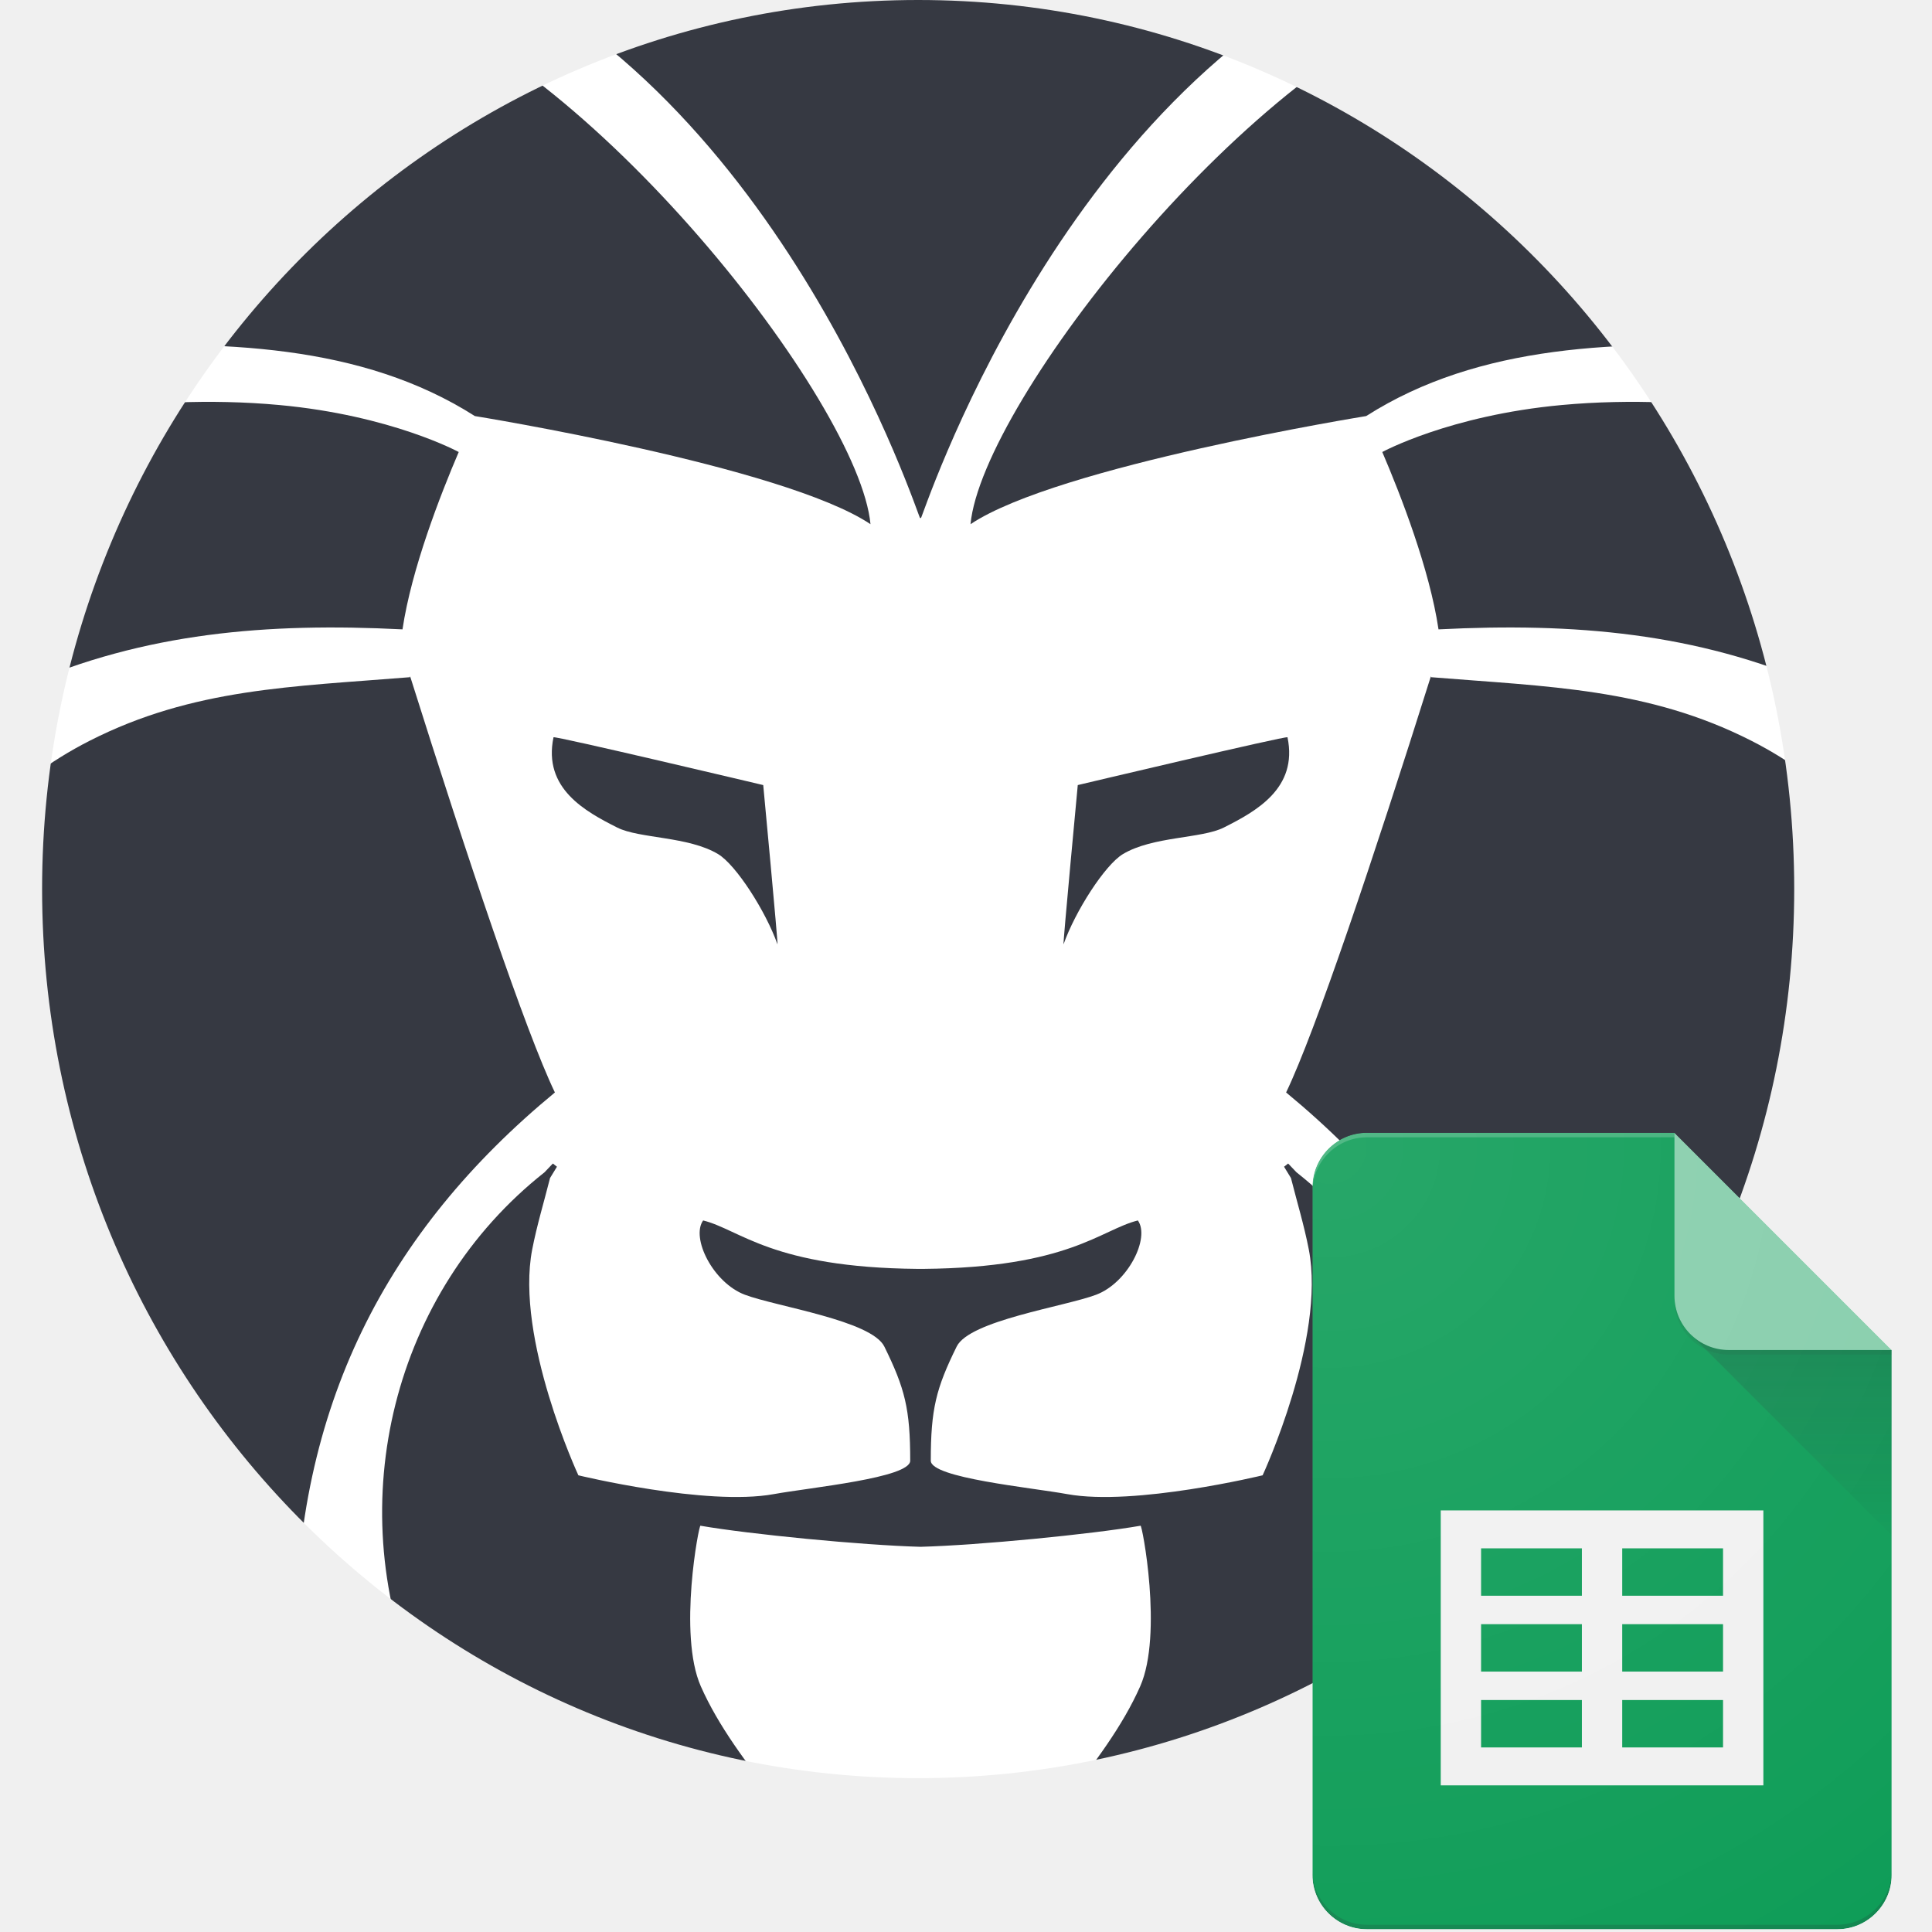
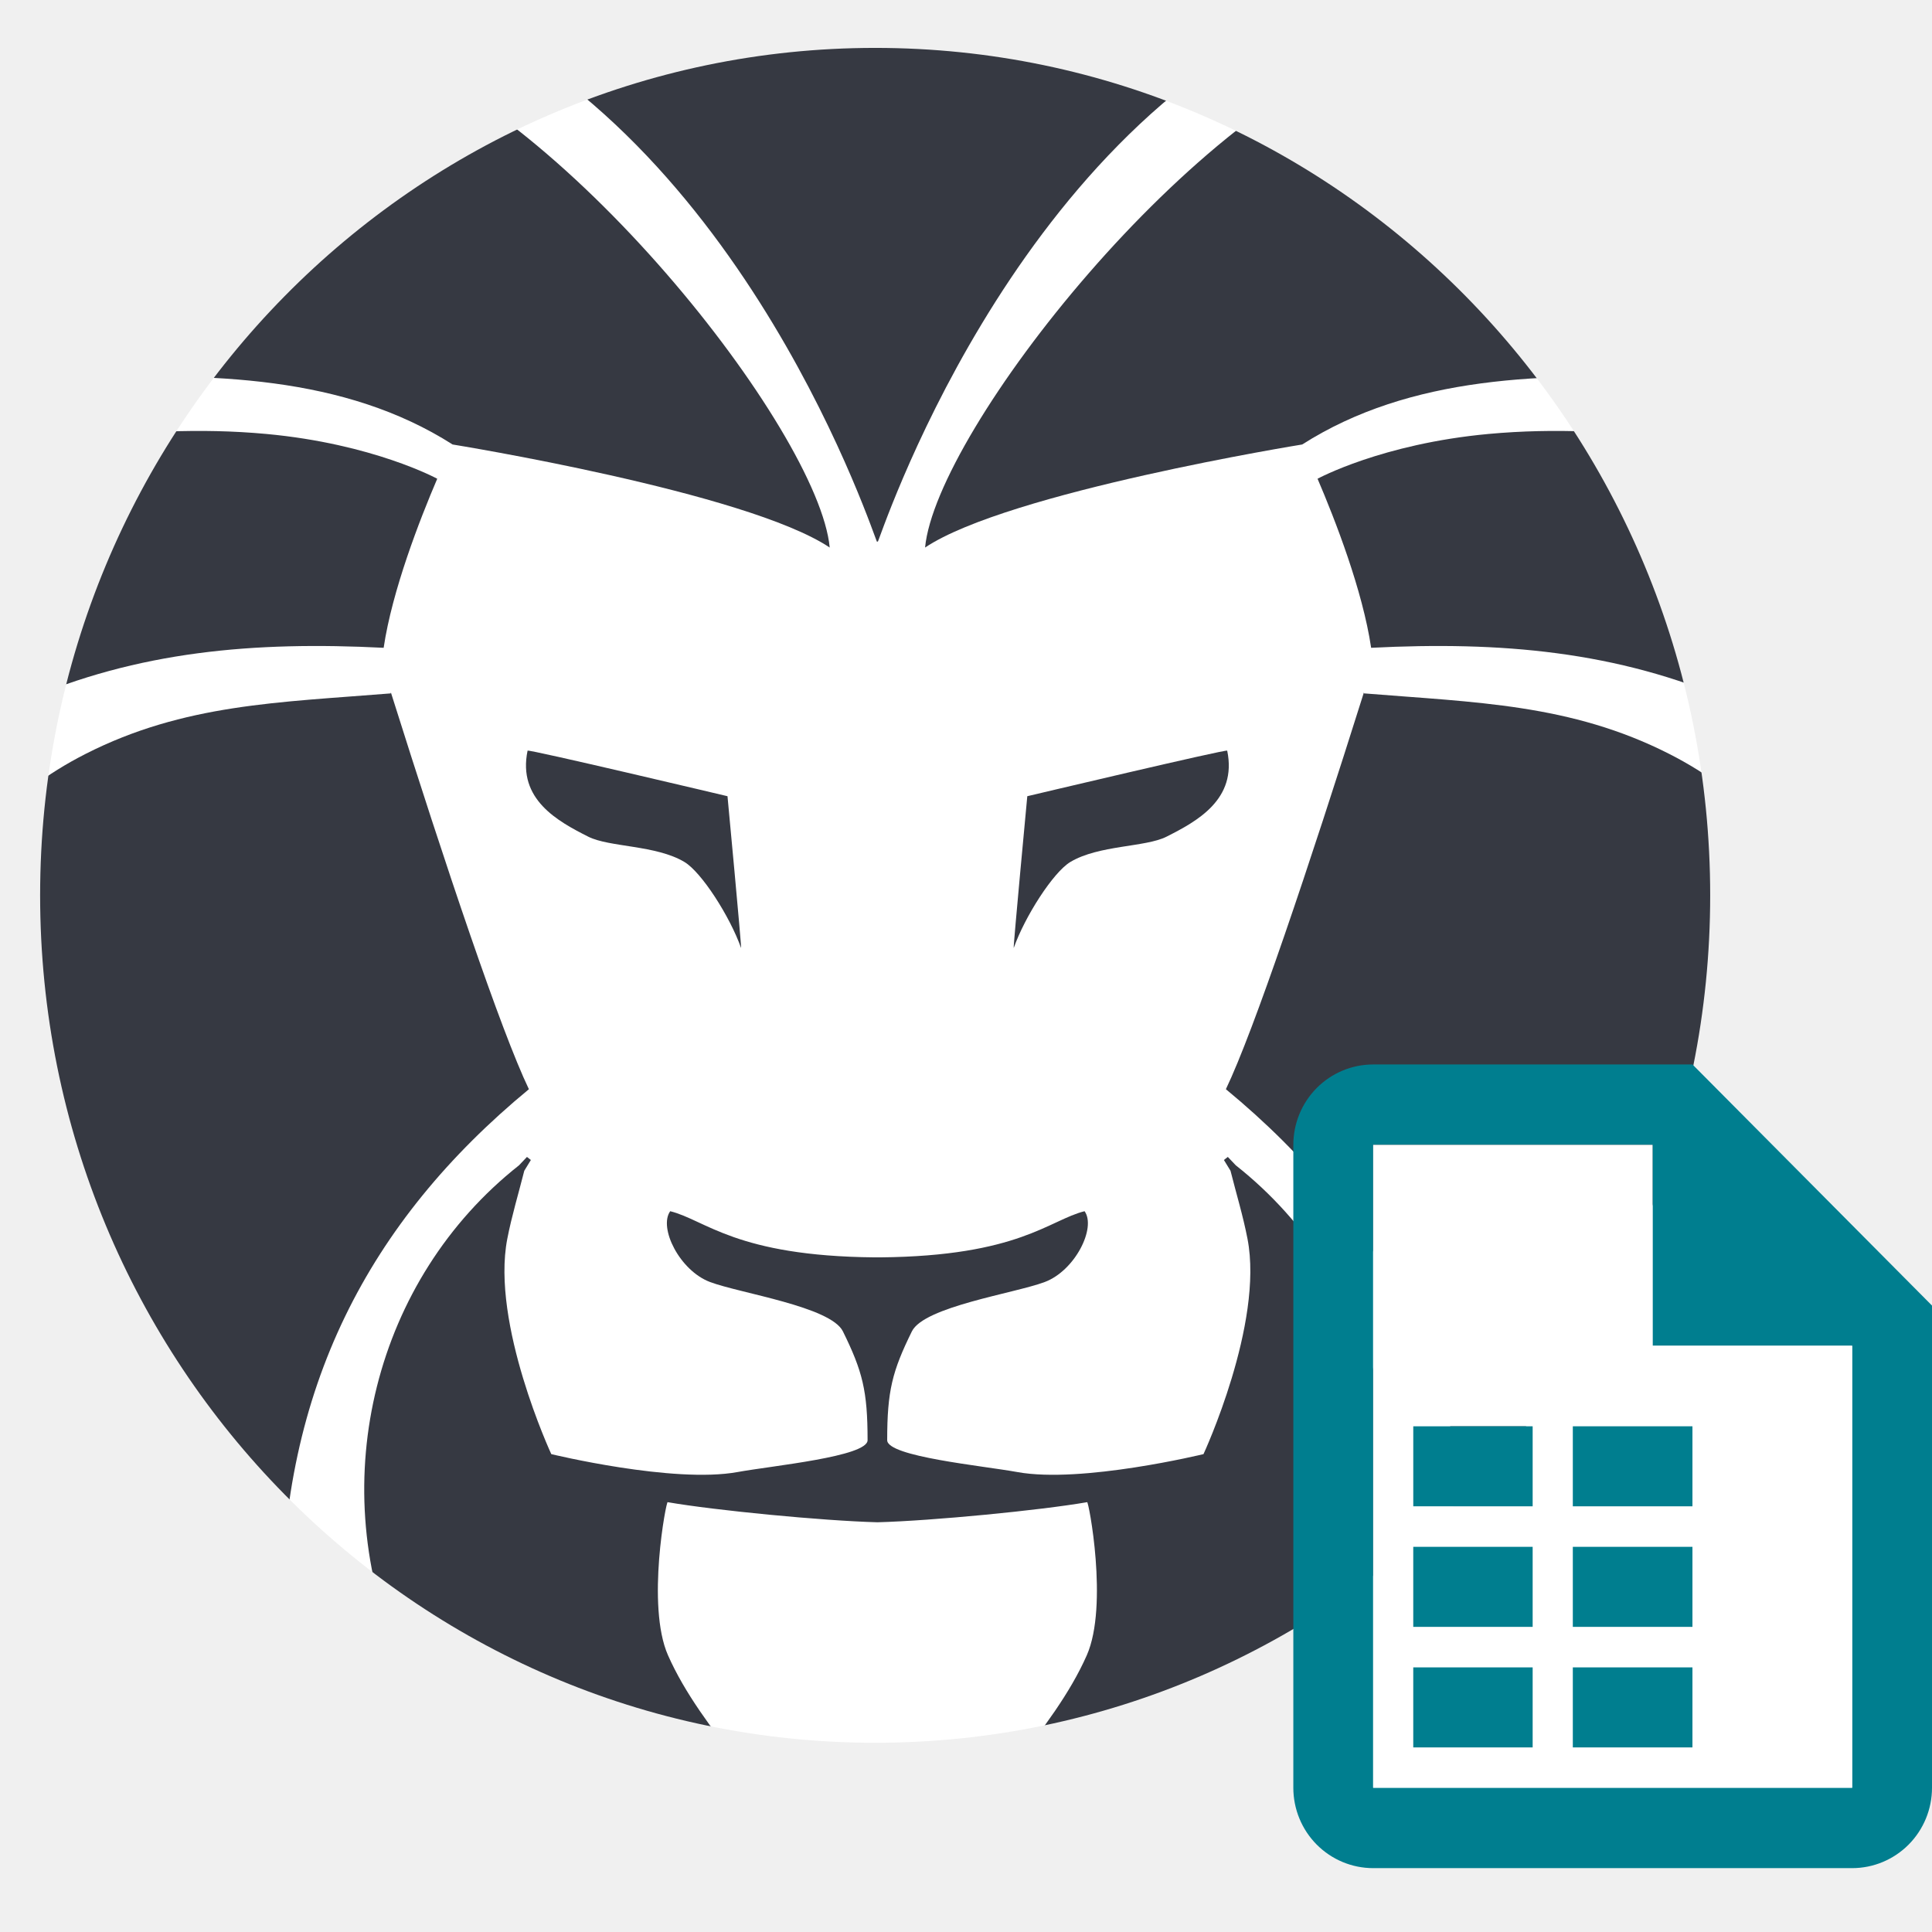
- <svg xmlns="http://www.w3.org/2000/svg" width="527" height="527" viewBox="0 0 527 527" fill="none">
-   <mask id="mask0" mask-type="alpha" maskUnits="userSpaceOnUse" x="11" y="0" width="479" height="486">
-     <path fill-rule="evenodd" clip-rule="evenodd" d="M11.484 242.517C11.484 376.452 118.472 485.035 250.45 485.035C382.425 485.035 489.416 376.452 489.416 242.517C489.416 108.577 382.425 0 250.45 0C118.472 0 11.484 108.577 11.484 242.517Z" fill="white" />
+ <svg xmlns="http://www.w3.org/2000/svg" width="120" height="120" viewBox="0 0 120 120" fill="none">
+   <mask id="mask0" mask-type="alpha" maskUnits="userSpaceOnUse" x="2" y="2" width="105" height="107">
+     <path fill-rule="evenodd" clip-rule="evenodd" d="M2.492 55.611C2.492 84.68 25.713 108.247 54.358 108.247C83.002 108.247 106.223 84.68 106.223 55.611C106.223 26.541 83.002 2.975 54.358 2.975C25.713 2.975 2.492 26.541 2.492 55.611Z" fill="white" />
  </mask>
  <g mask="url(#mask0)">
-     <path d="M247.5 492C386.4 492 499 380.519 499 243C499 105.481 386.4 -6 247.5 -6C108.6 -6 -4 105.481 -4 243C-4 380.519 108.6 492 247.5 492Z" fill="white" />
-     <path fill-rule="evenodd" clip-rule="evenodd" d="M250.998 141.372C251.006 141.385 251.046 141.289 251.089 141.185C251.133 141.289 251.172 141.385 251.181 141.372C251.459 141.889 288.477 25.381 377.025 -12.01C348.123 -25.471 316.666 -34.99 284.362 -38.696C273.947 -39.891 263.077 -40.452 251.928 -40.4C251.654 -40.4 251.68 -40.391 251.411 -40.391C251.172 -40.391 251.241 -40.395 251.089 -40.395C250.937 -40.395 251.006 -40.391 250.767 -40.391C250.498 -40.391 250.525 -40.4 250.251 -40.4C239.102 -40.452 228.231 -39.891 217.816 -38.696C185.513 -34.99 154.056 -25.471 125.154 -12.01C213.702 25.381 250.72 141.889 250.998 141.372Z" fill="#363942" />
-     <path fill-rule="evenodd" clip-rule="evenodd" d="M129.525 113.492C129.525 113.492 213.715 127.091 237.447 142.985C234.292 109.604 160.204 15.285 104.26 -1.338C58.169 24.262 20.434 59.612 -0.886 96.008C8.403 95.37 17.506 94.792 20.347 94.666C60.424 92.841 98.615 93.805 129.525 113.492Z" fill="#363942" />
-     <path fill-rule="evenodd" clip-rule="evenodd" d="M151.36 297.998C143.361 281.327 127.654 234.58 111.856 184.428C111.848 184.549 111.839 184.658 111.83 184.723C79.861 187.321 52.697 187.708 24.486 202.046C1.871 213.542 -9.926 229.262 -22.521 245.325C-21.739 253.381 -20.757 260.497 -19.68 266.215C-6.476 336.215 28.9 393.976 80.569 447.73C80.569 383.734 105.408 335.902 151.36 297.998Z" fill="#363942" />
-     <path fill-rule="evenodd" clip-rule="evenodd" d="M150.982 201.113C148.071 215.078 159.663 221.347 168.361 225.735C174.413 228.785 187.726 228.086 195.877 232.974C200.769 235.911 208.885 248.55 212.079 257.596C212.262 257.366 208.19 214.148 208.19 214.148C208.19 214.148 151.086 200.605 150.982 201.113Z" fill="#363942" />
-     <path fill-rule="evenodd" clip-rule="evenodd" d="M109.79 171.676C112.232 155.243 120.11 135.014 125.149 123.248L125.128 123.3C125.128 123.3 106.784 113.298 76.178 110.478C37.796 106.941 2.208 115.166 -12.096 119.12C-12.717 120.75 -13.356 122.383 -13.912 124.008C-21.454 146.149 -24.227 175.695 -24.361 203.21C-14.633 197.262 -4.47 191.771 6.344 187.052C39.425 172.61 72.794 169.803 109.79 171.676Z" fill="#363942" />
-     <path fill-rule="evenodd" clip-rule="evenodd" d="M264.733 142.986C288.464 127.092 372.654 113.493 372.654 113.493C403.563 93.807 441.755 92.838 481.831 94.662C484.672 94.793 493.78 95.371 503.066 96.005C481.746 59.613 444.01 24.263 397.92 -1.337C341.975 15.287 267.887 109.604 264.733 142.986Z" fill="#363942" />
-     <path fill-rule="evenodd" clip-rule="evenodd" d="M353.658 319.781C352.893 318.978 352.133 318.178 351.372 317.379C350.999 317.67 350.629 317.961 350.256 318.252C350.886 319.282 351.516 320.307 352.141 321.337C353.78 327.832 355.739 334.263 357.008 340.828C361.713 365.12 344.412 402.425 344.412 402.425C344.412 402.425 309.493 410.91 291.126 407.561C281.177 405.749 253.895 403.146 253.895 398.441C253.895 384.32 255.343 378.711 260.956 367.305C264.454 360.197 290.366 356.413 298.974 353.18C307.663 349.922 313.772 337.66 310.379 332.907C300.242 335.441 291.553 345.759 251.906 346.12C251.619 346.124 251.376 346.116 251.093 346.12C250.806 346.116 250.559 346.124 250.277 346.12C210.63 345.759 201.94 335.441 191.799 332.907C188.406 337.66 194.515 349.922 203.204 353.18C211.816 356.413 237.724 360.197 241.222 367.305C246.835 378.711 248.282 384.32 248.282 398.441C248.282 403.146 221.001 405.749 211.051 407.561C192.686 410.91 157.766 402.425 157.766 402.425C157.766 402.425 140.464 365.12 145.17 340.828C146.443 334.263 148.398 327.832 150.037 321.337C150.662 320.307 151.297 319.282 151.922 318.252C151.549 317.961 151.179 317.67 150.805 317.379C150.045 318.178 149.285 318.978 148.52 319.781C107.257 352.368 93.088 409.585 113.418 458.78C123.689 483.642 141.677 502.585 159.13 522.082L234.04 521.863C222.348 501.33 200.715 481.618 191.169 459.995C184.882 445.756 190.713 415.46 191.078 416.181C204.469 418.505 235.239 421.507 251.093 421.929C266.939 421.507 297.709 418.505 311.104 416.181C311.465 415.46 317.296 445.756 311.013 459.995C301.463 481.618 279.83 501.33 268.138 521.863L343.052 522.082C360.501 502.585 378.489 483.642 388.76 458.78C409.089 409.585 394.921 352.368 353.658 319.781Z" fill="#363942" />
-     <path fill-rule="evenodd" clip-rule="evenodd" d="M477.695 202.044C449.483 187.706 422.319 187.323 390.345 184.721C390.341 184.66 390.332 184.551 390.323 184.43C374.525 234.583 358.819 281.324 350.82 297.995C396.771 335.904 421.61 383.732 421.61 447.73C473.273 393.977 508.654 336.217 521.857 266.213C522.938 260.495 523.921 253.383 524.698 245.327C512.106 229.26 500.31 213.541 477.695 202.044Z" fill="#363942" />
-     <path fill-rule="evenodd" clip-rule="evenodd" d="M293.988 214.148C293.988 214.148 289.921 257.366 290.1 257.596C293.293 248.55 301.409 235.911 306.302 232.974C314.457 228.086 327.769 228.785 333.818 225.735C342.516 221.347 354.108 215.078 351.197 201.113C351.092 200.605 293.988 214.148 293.988 214.148Z" fill="#363942" />
-     <path fill-rule="evenodd" clip-rule="evenodd" d="M426.001 110.478C395.396 113.298 377.048 123.3 377.048 123.3L377.03 123.248C382.07 135.014 389.952 155.243 392.389 171.676C429.381 169.803 462.754 172.61 495.83 187.052C506.648 191.771 516.81 197.262 526.543 203.21C526.404 175.695 523.635 146.149 516.086 124.008C515.532 122.383 514.902 120.75 514.273 119.12C499.966 115.166 464.384 106.941 426.001 110.478Z" fill="#363942" />
+     <path d="M53.718 109.759C83.864 109.759 108.303 85.563 108.303 55.716C108.303 25.869 83.864 1.673 53.718 1.673C23.571 1.673 -0.868 25.869 -0.868 55.716C-0.868 85.563 23.571 109.759 53.718 109.759Z" fill="white" />
+     <path fill-rule="evenodd" clip-rule="evenodd" d="M54.477 33.659C54.478 33.661 54.487 33.641 54.496 33.618C54.506 33.641 54.514 33.661 54.516 33.659C54.577 33.771 62.611 8.484 81.829 0.369C75.557 -2.553 68.729 -4.619 61.718 -5.423C59.458 -5.683 57.098 -5.804 54.678 -5.793C54.619 -5.793 54.625 -5.791 54.566 -5.791C54.514 -5.791 54.529 -5.792 54.496 -5.792C54.464 -5.792 54.478 -5.791 54.427 -5.791C54.368 -5.791 54.374 -5.793 54.315 -5.793C51.895 -5.804 49.535 -5.683 47.275 -5.423C40.264 -4.619 33.436 -2.553 27.163 0.369C46.382 8.484 54.416 33.771 54.477 33.659Z" fill="#363942" />
+     <path fill-rule="evenodd" clip-rule="evenodd" d="M28.112 27.608C28.112 27.608 46.385 30.559 51.535 34.009C50.851 26.764 34.771 6.293 22.628 2.685C12.625 8.241 4.435 15.913 -0.192 23.813C1.824 23.674 3.799 23.549 4.416 23.521C13.114 23.125 21.404 23.335 28.112 27.608Z" fill="#363942" />
+     <path fill-rule="evenodd" clip-rule="evenodd" d="M32.851 67.653C31.115 64.034 27.706 53.889 24.277 43.003C24.275 43.03 24.273 43.053 24.272 43.068C17.333 43.631 11.437 43.715 5.314 46.827C0.406 49.322 -2.154 52.734 -4.888 56.221C-4.718 57.969 -4.505 59.514 -4.271 60.755C-1.406 75.947 6.272 88.484 17.487 100.15C17.487 86.261 22.878 75.879 32.851 67.653Z" fill="#363942" />
+     <path fill-rule="evenodd" clip-rule="evenodd" d="M32.769 46.625C32.137 49.656 34.653 51.016 36.541 51.969C37.855 52.631 40.744 52.479 42.513 53.54C43.575 54.177 45.337 56.921 46.03 58.884C46.069 58.834 45.186 49.454 45.186 49.454C45.186 49.454 32.792 46.514 32.769 46.625Z" fill="#363942" />
+     <path fill-rule="evenodd" clip-rule="evenodd" d="M23.829 40.236C24.359 36.669 26.069 32.279 27.162 29.725L27.158 29.736C27.158 29.736 23.176 27.565 16.534 26.953C8.203 26.186 0.479 27.971 -2.625 28.829C-2.76 29.183 -2.899 29.537 -3.019 29.89C-4.657 34.696 -5.258 41.108 -5.287 47.08C-3.176 45.789 -0.97 44.597 1.377 43.573C8.557 40.438 15.799 39.829 23.829 40.236Z" fill="#363942" />
+     <path fill-rule="evenodd" clip-rule="evenodd" d="M57.458 34.009C62.608 30.559 80.881 27.608 80.881 27.608C87.589 23.335 95.879 23.125 104.577 23.521C105.193 23.549 107.17 23.675 109.185 23.812C104.558 15.914 96.368 8.241 86.365 2.685C74.222 6.293 58.142 26.764 57.458 34.009Z" fill="#363942" />
+     <path fill-rule="evenodd" clip-rule="evenodd" d="M76.758 72.381C76.592 72.206 76.427 72.033 76.262 71.859C76.181 71.922 76.101 71.986 76.019 72.049C76.156 72.272 76.293 72.495 76.429 72.718C76.784 74.128 77.21 75.524 77.485 76.948C78.506 82.221 74.751 90.318 74.751 90.318C74.751 90.318 67.172 92.159 63.186 91.432C61.027 91.039 55.105 90.474 55.105 89.453C55.105 86.388 55.42 85.171 56.638 82.695C57.397 81.153 63.021 80.331 64.889 79.629C66.775 78.922 68.101 76.261 67.365 75.23C65.165 75.779 63.279 78.019 54.674 78.097C54.611 78.098 54.559 78.096 54.497 78.097C54.435 78.096 54.381 78.098 54.32 78.097C45.715 78.019 43.829 75.779 41.628 75.23C40.892 76.261 42.218 78.922 44.103 79.629C45.972 80.331 51.596 81.153 52.355 82.695C53.573 85.171 53.887 86.388 53.887 89.453C53.887 90.474 47.966 91.039 45.807 91.432C41.821 92.159 34.242 90.318 34.242 90.318C34.242 90.318 30.486 82.221 31.508 76.948C31.784 75.524 32.208 74.128 32.564 72.718C32.7 72.495 32.837 72.272 32.973 72.049C32.892 71.986 32.812 71.922 32.731 71.859C32.566 72.033 32.401 72.206 32.235 72.381C23.279 79.453 20.204 91.872 24.616 102.549C26.846 107.945 30.75 112.056 34.538 116.288L50.796 116.24C48.258 111.784 43.563 107.506 41.491 102.813C40.127 99.722 41.392 93.147 41.471 93.303C44.378 93.808 51.056 94.459 54.497 94.551C57.937 94.459 64.615 93.808 67.522 93.303C67.6 93.147 68.866 99.722 67.502 102.813C65.43 107.506 60.734 111.784 58.197 116.24L74.456 116.288C78.243 112.056 82.147 107.945 84.376 102.549C88.789 91.872 85.714 79.453 76.758 72.381Z" fill="#363942" />
+     <path fill-rule="evenodd" clip-rule="evenodd" d="M103.679 46.827C97.556 43.715 91.66 43.632 84.721 43.067C84.72 43.054 84.718 43.03 84.716 43.004C81.287 53.889 77.878 64.034 76.142 67.652C86.115 75.88 91.506 86.26 91.506 100.151C102.719 88.484 110.398 75.948 113.264 60.754C113.499 59.513 113.712 57.969 113.881 56.221C111.148 52.734 108.587 49.322 103.679 46.827Z" fill="#363942" />
+     <path fill-rule="evenodd" clip-rule="evenodd" d="M63.807 49.454C63.807 49.454 62.925 58.834 62.963 58.884C63.656 56.921 65.418 54.177 66.48 53.54C68.25 52.479 71.139 52.631 72.452 51.969C74.34 51.016 76.856 49.656 76.224 46.625C76.201 46.514 63.807 49.454 63.807 49.454Z" fill="#363942" />
+     <path fill-rule="evenodd" clip-rule="evenodd" d="M92.459 26.953C85.817 27.565 81.835 29.736 81.835 29.736L81.831 29.725C82.925 32.279 84.635 36.669 85.164 40.236C93.193 39.829 100.436 40.438 107.615 43.573C109.963 44.597 112.168 45.789 114.281 47.08C114.251 41.108 113.65 34.696 112.011 29.89C111.891 29.537 111.754 29.183 111.618 28.829C108.513 27.971 100.79 26.186 92.459 26.953Z" fill="#363942" />
  </g>
-   <mask id="mask1" mask-type="alpha" maskUnits="userSpaceOnUse" x="358" y="309" width="158" height="218">
-     <path d="M456.75 309H372.813C364.666 309 358 315.666 358 323.813V511.437C358 519.584 364.666 526.25 372.813 526.25H501.187C509.334 526.25 516 519.584 516 511.437V368.25L456.75 309Z" fill="white" />
-   </mask>
-   <g mask="url(#mask1)">
-     <path d="M456.75 309H372.813C364.666 309 358 315.666 358 323.813V511.437C358 519.584 364.666 526.25 372.813 526.25H501.187C509.334 526.25 516 519.584 516 511.437V368.25L481.438 343.563L456.75 309Z" fill="#0F9D58" />
+   <g clip-path="url(#clip0)">
+     <path fill-rule="evenodd" clip-rule="evenodd" d="M95.207 93.57H87.769V88.579H95.207V93.57ZM95.207 101.058H87.769V96.066H95.207V101.058ZM105.124 101.058H97.686V96.066H105.124V101.058ZM95.207 108.545H87.769V103.554H95.207V108.545ZM105.124 108.545H97.686V103.554H105.124V108.545Z" fill="#007E8F" />
+     <path fill-rule="evenodd" clip-rule="evenodd" d="M105.124 66.116H85.289C83.974 66.116 82.713 66.642 81.783 67.578C80.853 68.514 80.331 69.784 80.331 71.108V111.041C80.331 112.365 80.853 113.635 81.783 114.571C82.713 115.507 83.974 116.033 85.289 116.033H115.041C116.356 116.033 117.618 115.507 118.548 114.571C119.478 113.635 120 112.365 120 111.041V81.091L105.124 66.116ZM85.289 111.041H115.041V83.587H102.645V71.108H85.289V111.041Z" fill="#007E8F" />
+     <path d="M105.124 93.57H97.686V88.579H105.124V93.57Z" fill="#007E8F" />
+     <path fill-rule="evenodd" clip-rule="evenodd" d="M115.041 111.041H85.289V71.108H102.645V83.587H115.041V111.041ZM87.769 93.57H95.207V88.579H87.769V93.57ZM97.686 93.57H105.124V88.579H97.686V93.57ZM87.769 101.058H95.207V96.066H87.769V101.058ZM97.686 101.058H105.124V96.066H97.686V101.058ZM87.769 108.545H95.207V103.554H87.769V108.545ZM97.686 108.545H105.124V103.554H97.686V108.545Z" fill="white" />
  </g>
-   <mask id="mask2" mask-type="alpha" maskUnits="userSpaceOnUse" x="358" y="309" width="158" height="218">
-     <path d="M456.75 309H372.813C364.666 309 358 315.666 358 323.813V511.437C358 519.584 364.666 526.25 372.813 526.25H501.187C509.334 526.25 516 519.584 516 511.437V368.25L456.75 309Z" fill="white" />
-   </mask>
-   <g mask="url(#mask2)">
-     <path d="M393 412V487H481V412H393ZM431.5 476.655H404V463.724H431.5V476.655ZM431.5 455.966H404V443.034H431.5V455.966ZM431.5 435.276H404V422.345H431.5V435.276ZM470 476.655H442.5V463.724H470V476.655ZM470 455.966H442.5V443.034H470V455.966ZM470 435.276H442.5V422.345H470V435.276Z" fill="#F1F1F1" />
-   </g>
-   <mask id="mask3" mask-type="alpha" maskUnits="userSpaceOnUse" x="358" y="309" width="158" height="218">
-     <path d="M456.75 309H372.813C364.666 309 358 315.666 358 323.813V511.437C358 519.584 364.666 526.25 372.813 526.25H501.187C509.334 526.25 516 519.584 516 511.437V368.25L456.75 309Z" fill="white" />
-   </mask>
-   <g mask="url(#mask3)">
-     <path d="M461.083 363.917L516 418.822V368.25L461.083 363.917Z" fill="url(#paint0_linear)" />
-   </g>
-   <mask id="mask4" mask-type="alpha" maskUnits="userSpaceOnUse" x="358" y="309" width="158" height="218">
-     <path d="M456.75 309H372.813C364.666 309 358 315.666 358 323.813V511.437C358 519.584 364.666 526.25 372.813 526.25H501.187C509.334 526.25 516 519.584 516 511.437V368.25L456.75 309Z" fill="white" />
-   </mask>
-   <g mask="url(#mask4)">
-     <path d="M456.75 309V353.438C456.75 361.621 463.379 368.25 471.563 368.25H516L456.75 309Z" fill="#87CEAC" />
-   </g>
-   <mask id="mask5" mask-type="alpha" maskUnits="userSpaceOnUse" x="358" y="309" width="158" height="218">
-     <path d="M456.75 309H372.813C364.666 309 358 315.666 358 323.813V511.437C358 519.584 364.666 526.25 372.813 526.25H501.187C509.334 526.25 516 519.584 516 511.437V368.25L456.75 309Z" fill="white" />
-   </mask>
-   <g mask="url(#mask5)">
-     <path d="M372.813 309C364.666 309 358 315.666 358 323.813V325.047C358 316.9 364.666 310.234 372.813 310.234H456.75V309H372.813Z" fill="white" fill-opacity="0.2" />
-   </g>
-   <mask id="mask6" mask-type="alpha" maskUnits="userSpaceOnUse" x="358" y="309" width="158" height="218">
-     <path d="M456.75 309H372.813C364.666 309 358 315.666 358 323.813V511.437C358 519.584 364.666 526.25 372.813 526.25H501.187C509.334 526.25 516 519.584 516 511.437V368.25L456.75 309Z" fill="white" />
-   </mask>
-   <g mask="url(#mask6)">
-     <path d="M501.187 525.016H372.813C364.666 525.016 358 518.35 358 510.203V511.437C358 519.584 364.666 526.25 372.813 526.25H501.187C509.334 526.25 516 519.584 516 511.437V510.203C516 518.35 509.334 525.016 501.187 525.016Z" fill="#263238" fill-opacity="0.2" />
-   </g>
-   <mask id="mask7" mask-type="alpha" maskUnits="userSpaceOnUse" x="358" y="309" width="158" height="218">
-     <path d="M456.75 309H372.813C364.666 309 358 315.666 358 323.813V511.437C358 519.584 364.666 526.25 372.813 526.25H501.187C509.334 526.25 516 519.584 516 511.437V368.25L456.75 309Z" fill="white" />
-   </mask>
-   <g mask="url(#mask7)">
-     <path d="M471.563 368.25C463.379 368.25 456.75 361.621 456.75 353.438V354.672C456.75 362.856 463.379 369.484 471.563 369.484H516V368.25H471.563Z" fill="#263238" fill-opacity="0.1" />
-   </g>
-   <path d="M456.75 309H372.812C364.666 309 358 315.666 358 323.812V511.438C358 519.584 364.666 526.25 372.812 526.25H501.188C509.334 526.25 516 519.584 516 511.438V368.25L456.75 309Z" fill="url(#paint1_radial)" />
  <defs>
-     <linearGradient id="paint0_linear" x1="488.544" y1="368.632" x2="488.544" y2="418.83" gradientUnits="userSpaceOnUse">
-       <stop stop-color="#263238" stop-opacity="0.2" />
-       <stop offset="1" stop-color="#263238" stop-opacity="0.02" />
-     </linearGradient>
-     <radialGradient id="paint1_radial" cx="0" cy="0" r="1" gradientUnits="userSpaceOnUse" gradientTransform="translate(363.006 313.318) scale(254.773 254.773)">
-       <stop stop-color="white" stop-opacity="0.1" />
-       <stop offset="1" stop-color="white" stop-opacity="0" />
-     </radialGradient>
+     <clipPath id="clip0">
+       <rect width="39.669" height="49.917" fill="white" transform="translate(80.3306 66.1157)" />
+     </clipPath>
  </defs>
</svg>
